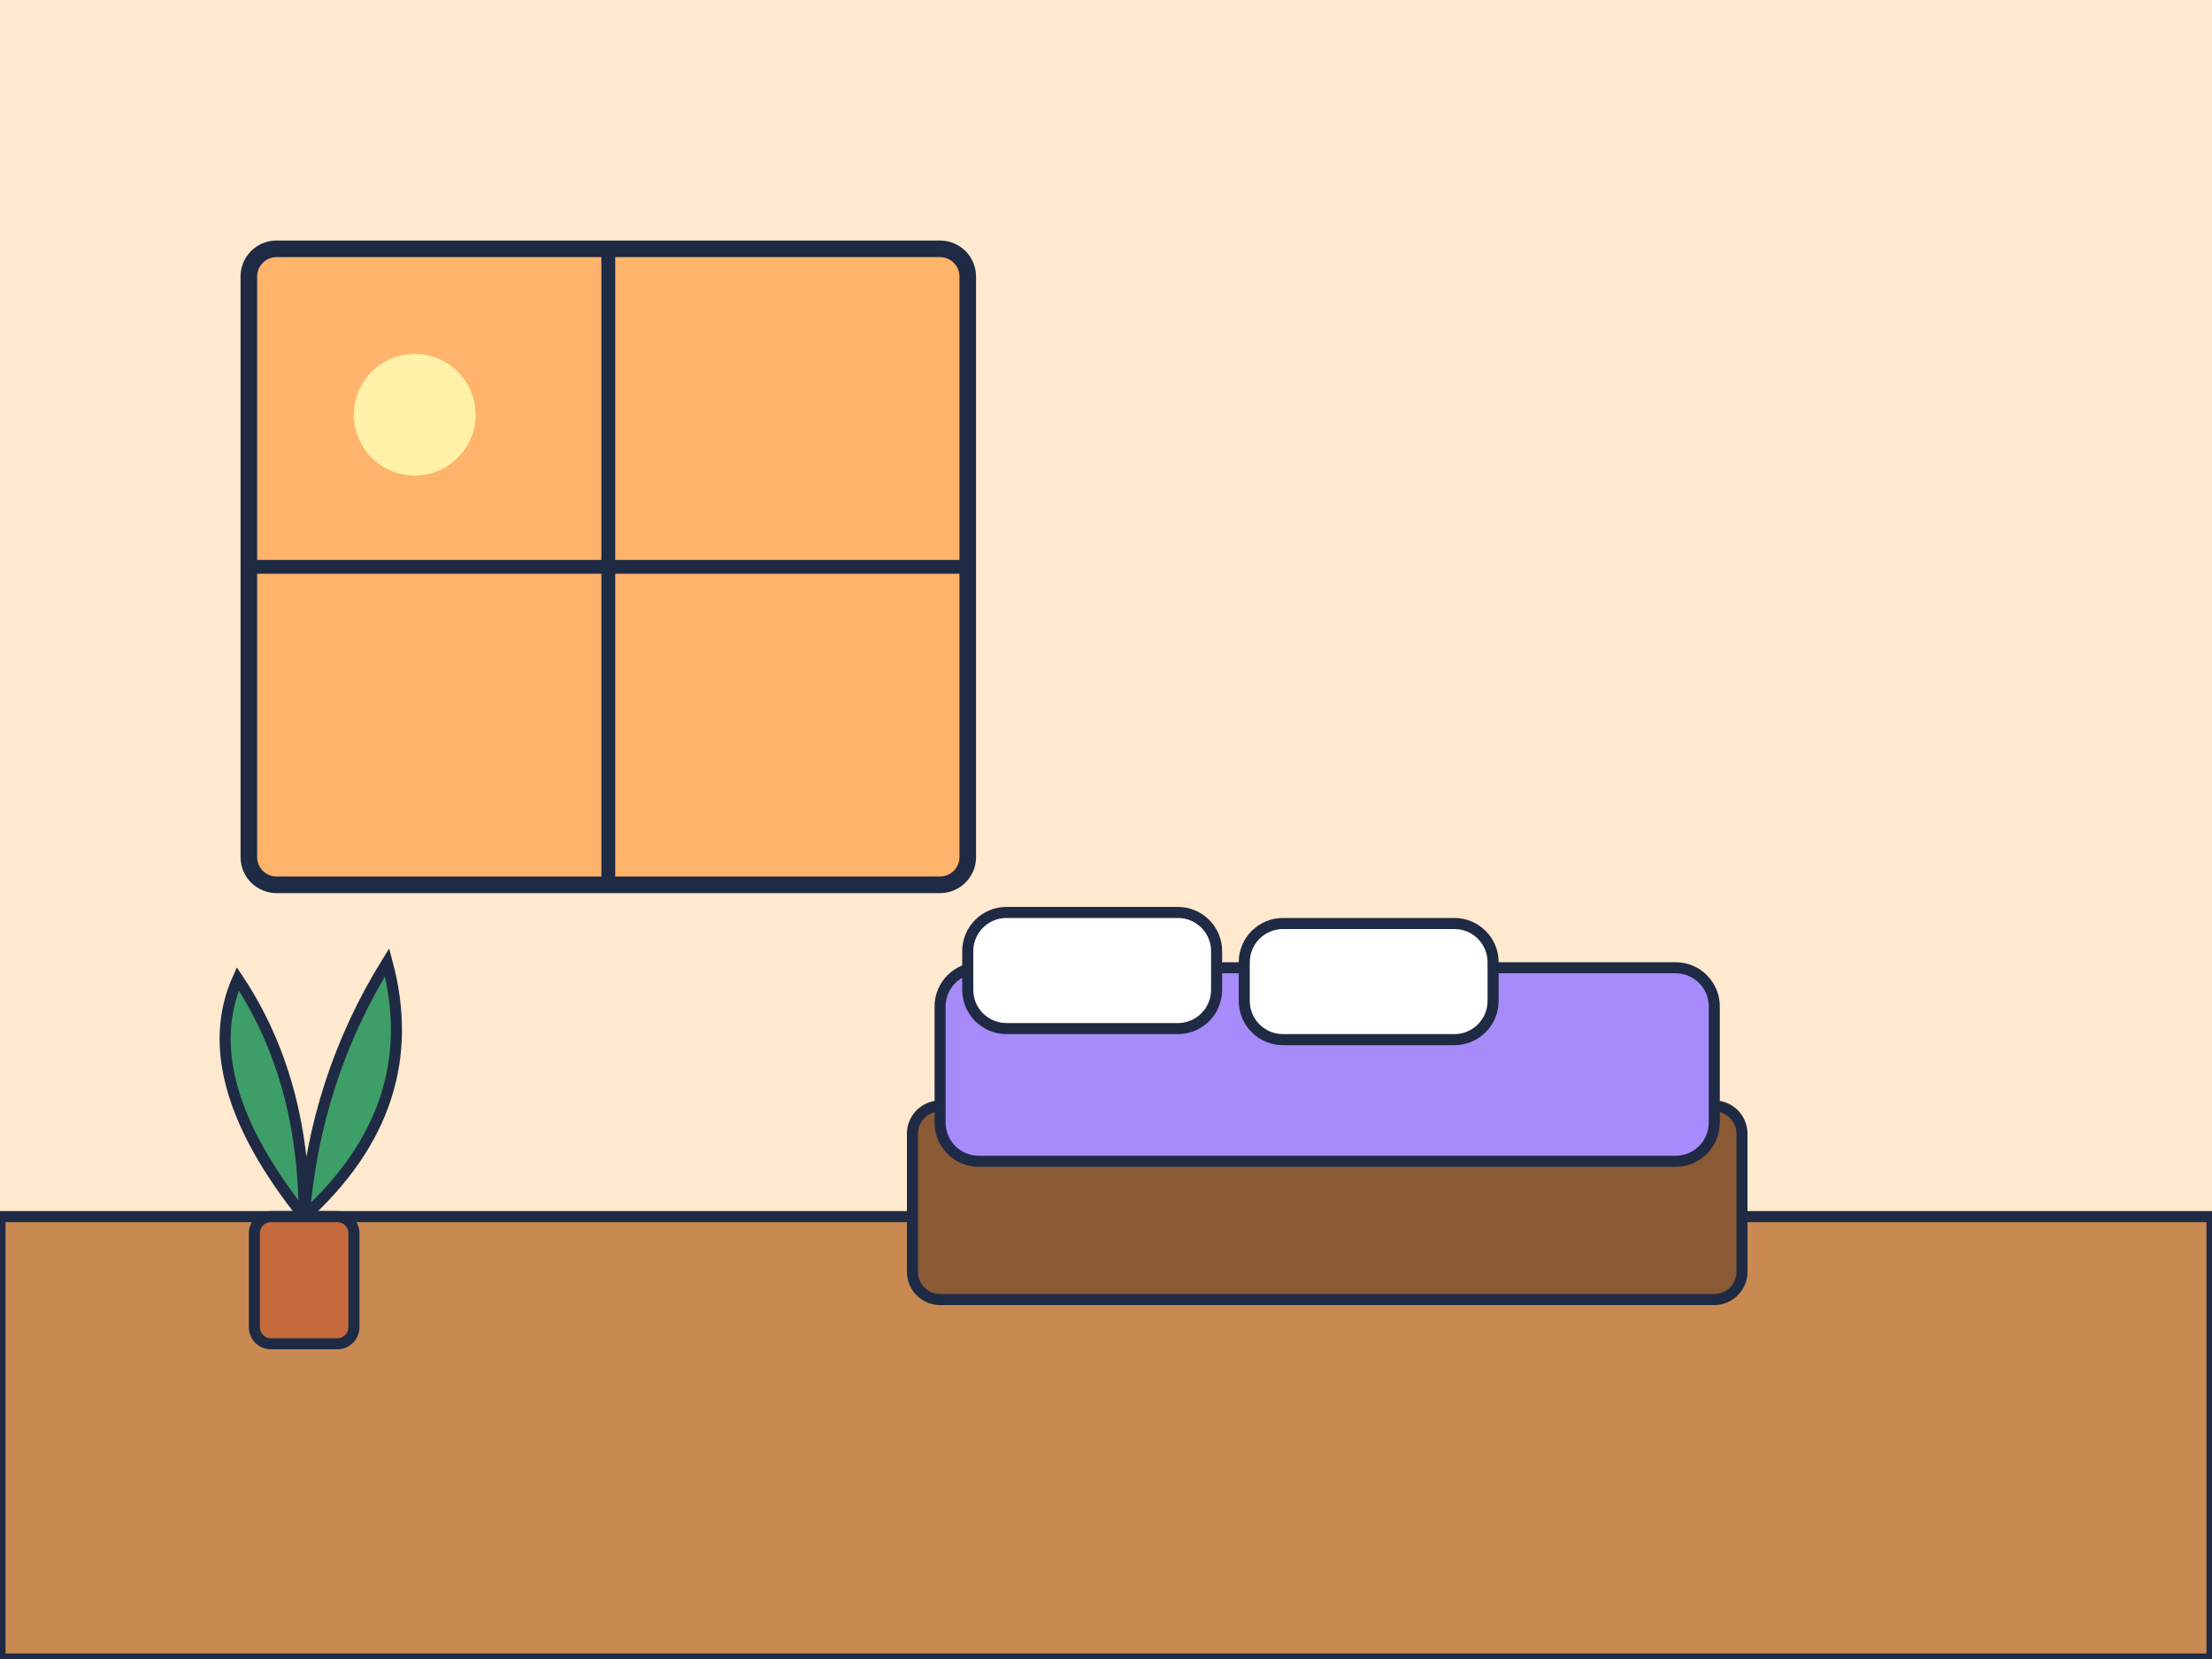
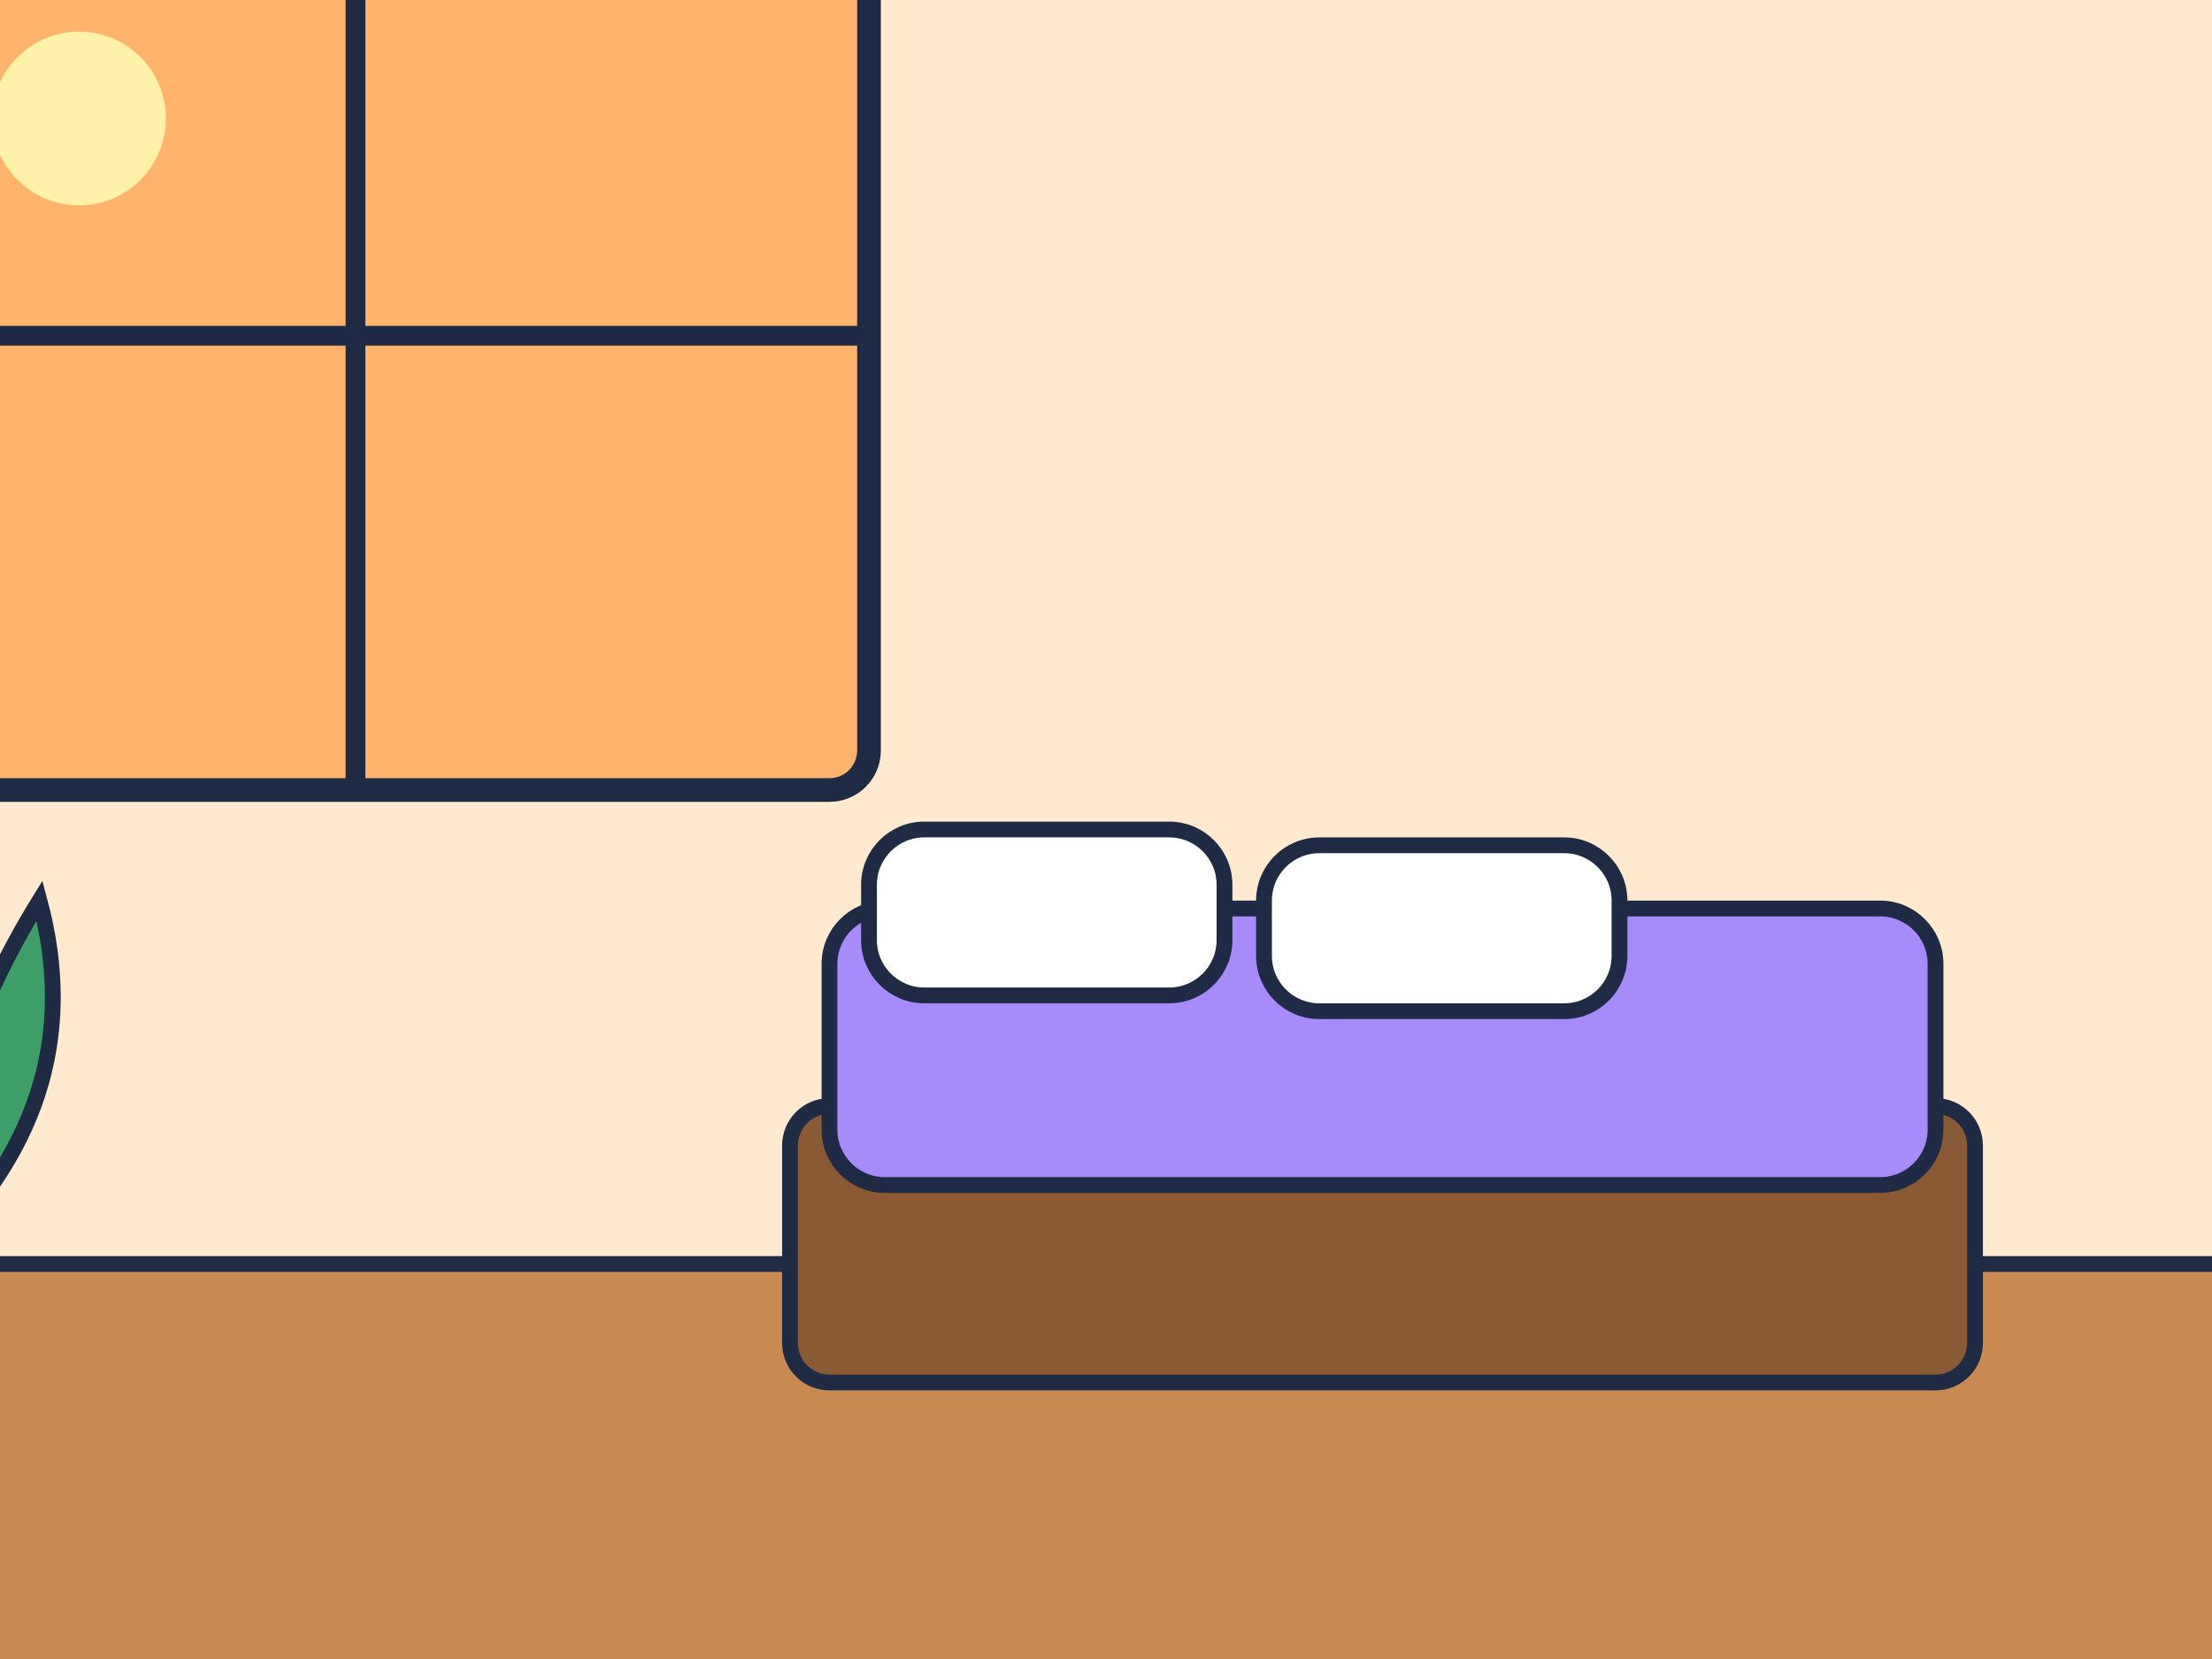
- <svg xmlns="http://www.w3.org/2000/svg" viewBox="0 0 800 600" role="img">
+ <svg xmlns="http://www.w3.org/2000/svg" viewBox="130 120 560 420" role="img">
  <rect width="800" height="600" fill="#ffe9cf" />
  <rect y="440" width="800" height="160" fill="#c98a52" stroke="#1f2a44" stroke-width="4" />
  <rect x="90" y="90" width="260" height="230" rx="10" fill="#ffb36b" stroke="#1f2a44" stroke-width="6" />
  <path d="M220 90 V320 M90 205 H350" stroke="#1f2a44" stroke-width="5" />
  <circle cx="150" cy="150" r="22" fill="#fff2a8" />
  <rect x="330" y="400" width="300" height="70" rx="10" fill="#8a5a35" stroke="#1f2a44" stroke-width="4" />
  <rect x="340" y="350" width="280" height="70" rx="14" fill="#a78bfa" stroke="#1f2a44" stroke-width="4" />
  <rect x="350" y="330" width="90" height="42" rx="14" fill="#fff" stroke="#1f2a44" stroke-width="4" />
  <rect x="450" y="334" width="90" height="42" rx="14" fill="#fff" stroke="#1f2a44" stroke-width="4" />
  <rect x="92" y="440" width="36" height="46" rx="6" fill="#c46a3d" stroke="#1f2a44" stroke-width="4" />
  <path d="M110 440 Q70 390 86 354 Q110 390 110 440 M110 440 Q154 400 140 348 Q114 390 110 440" fill="#3e9e68" stroke="#1f2a44" stroke-width="4" />
</svg>
